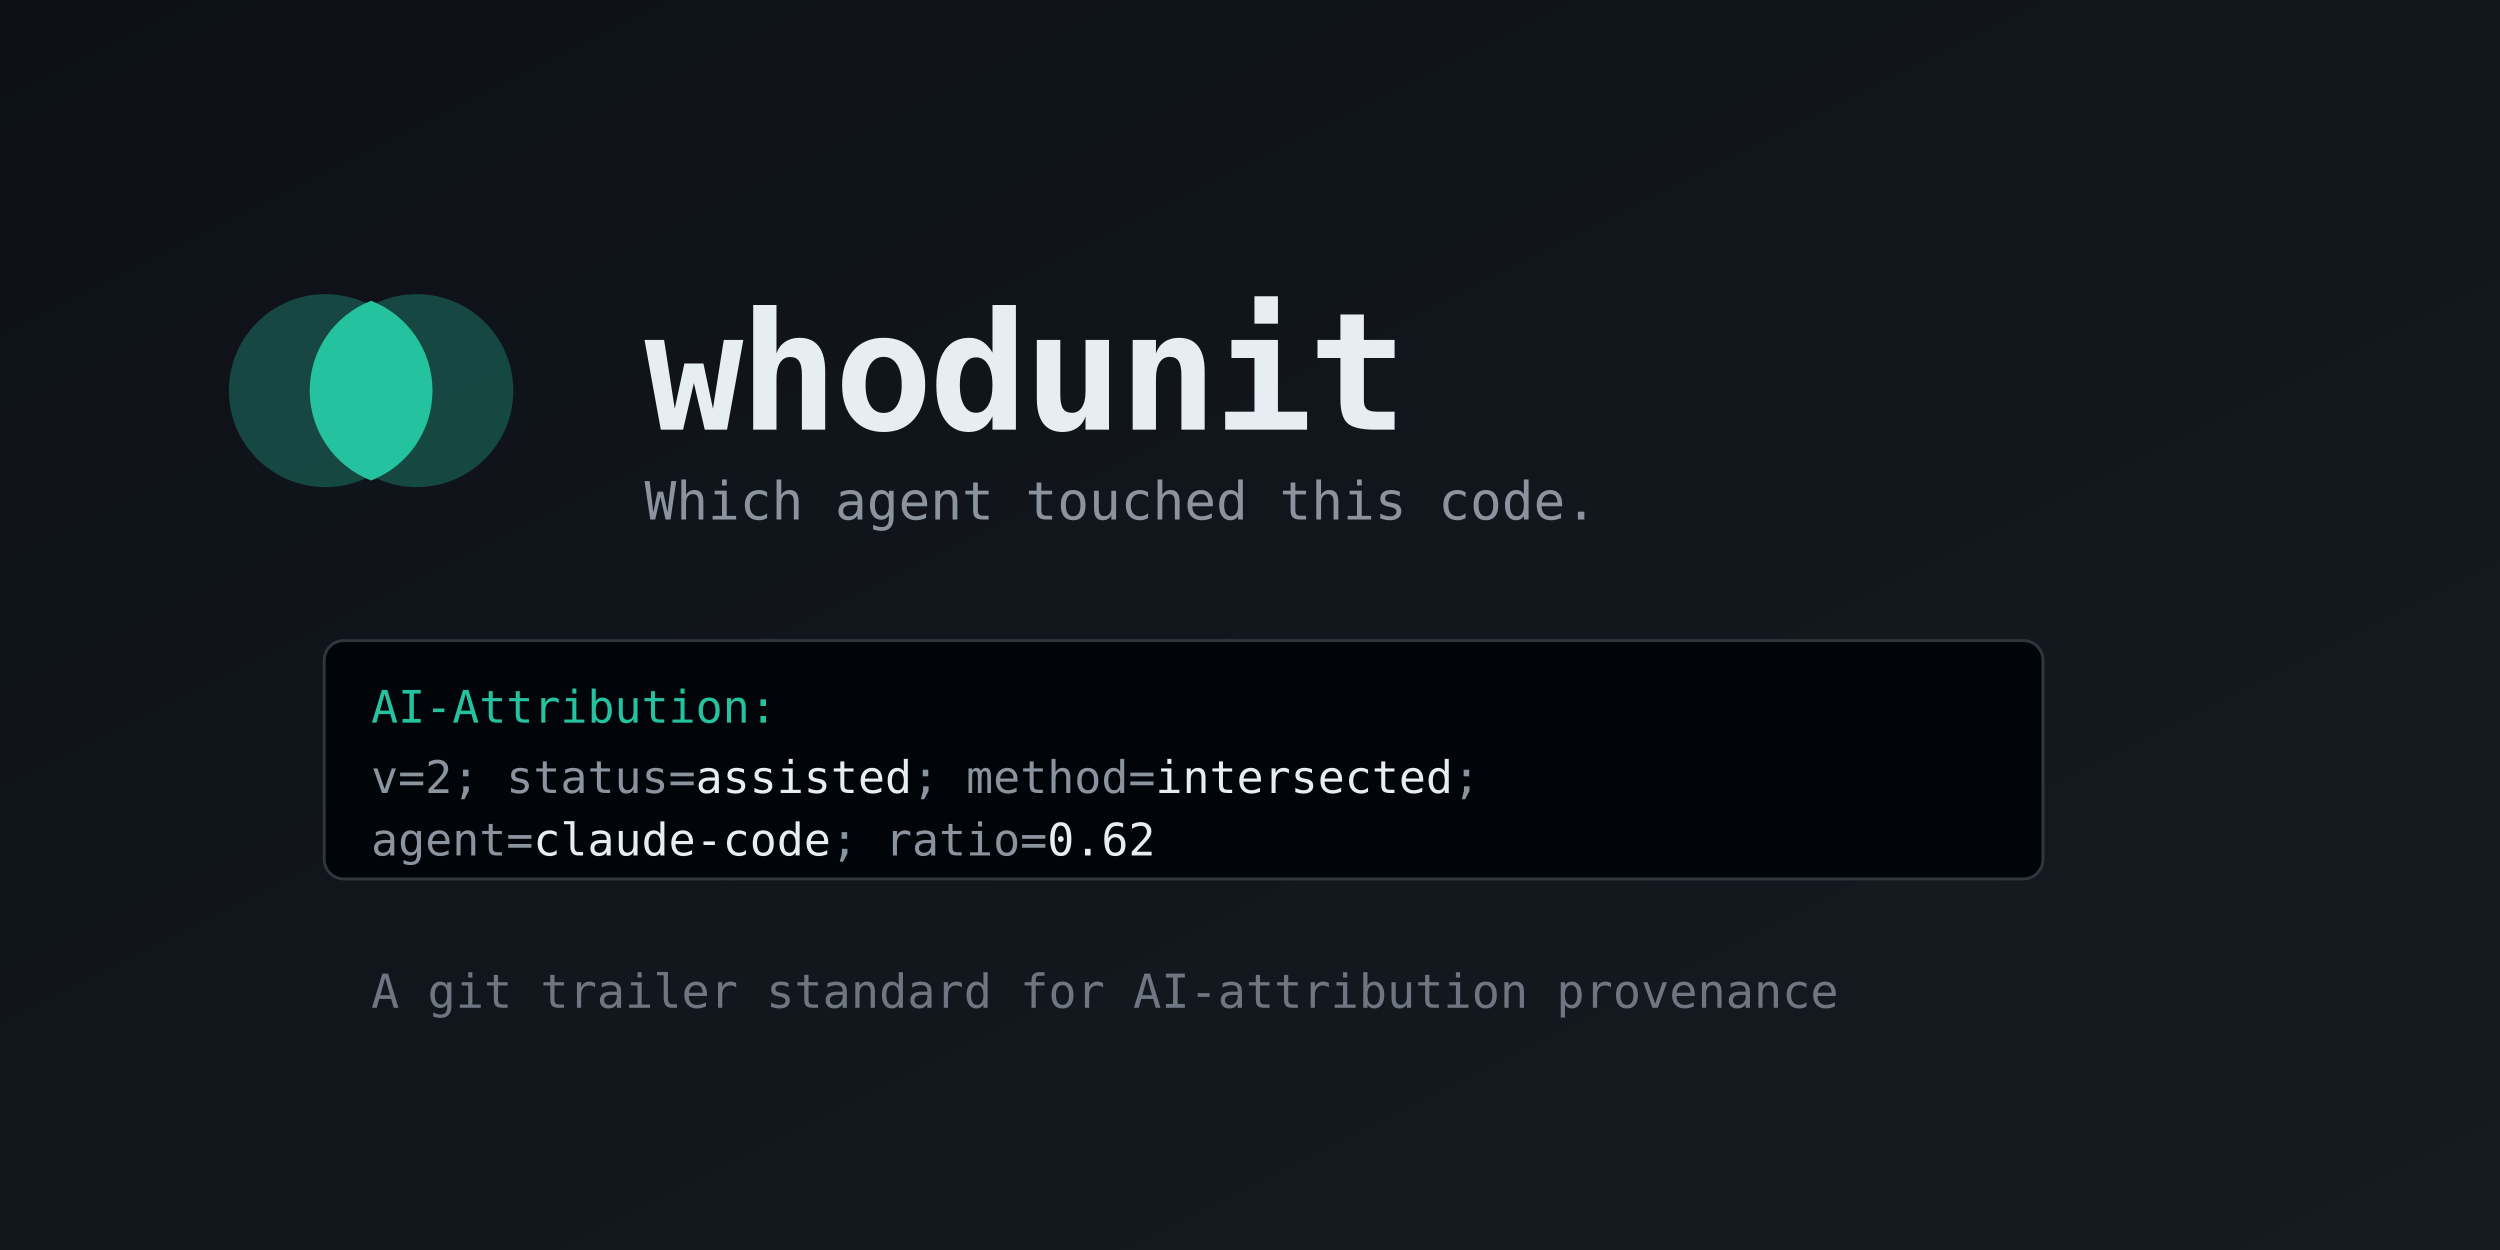
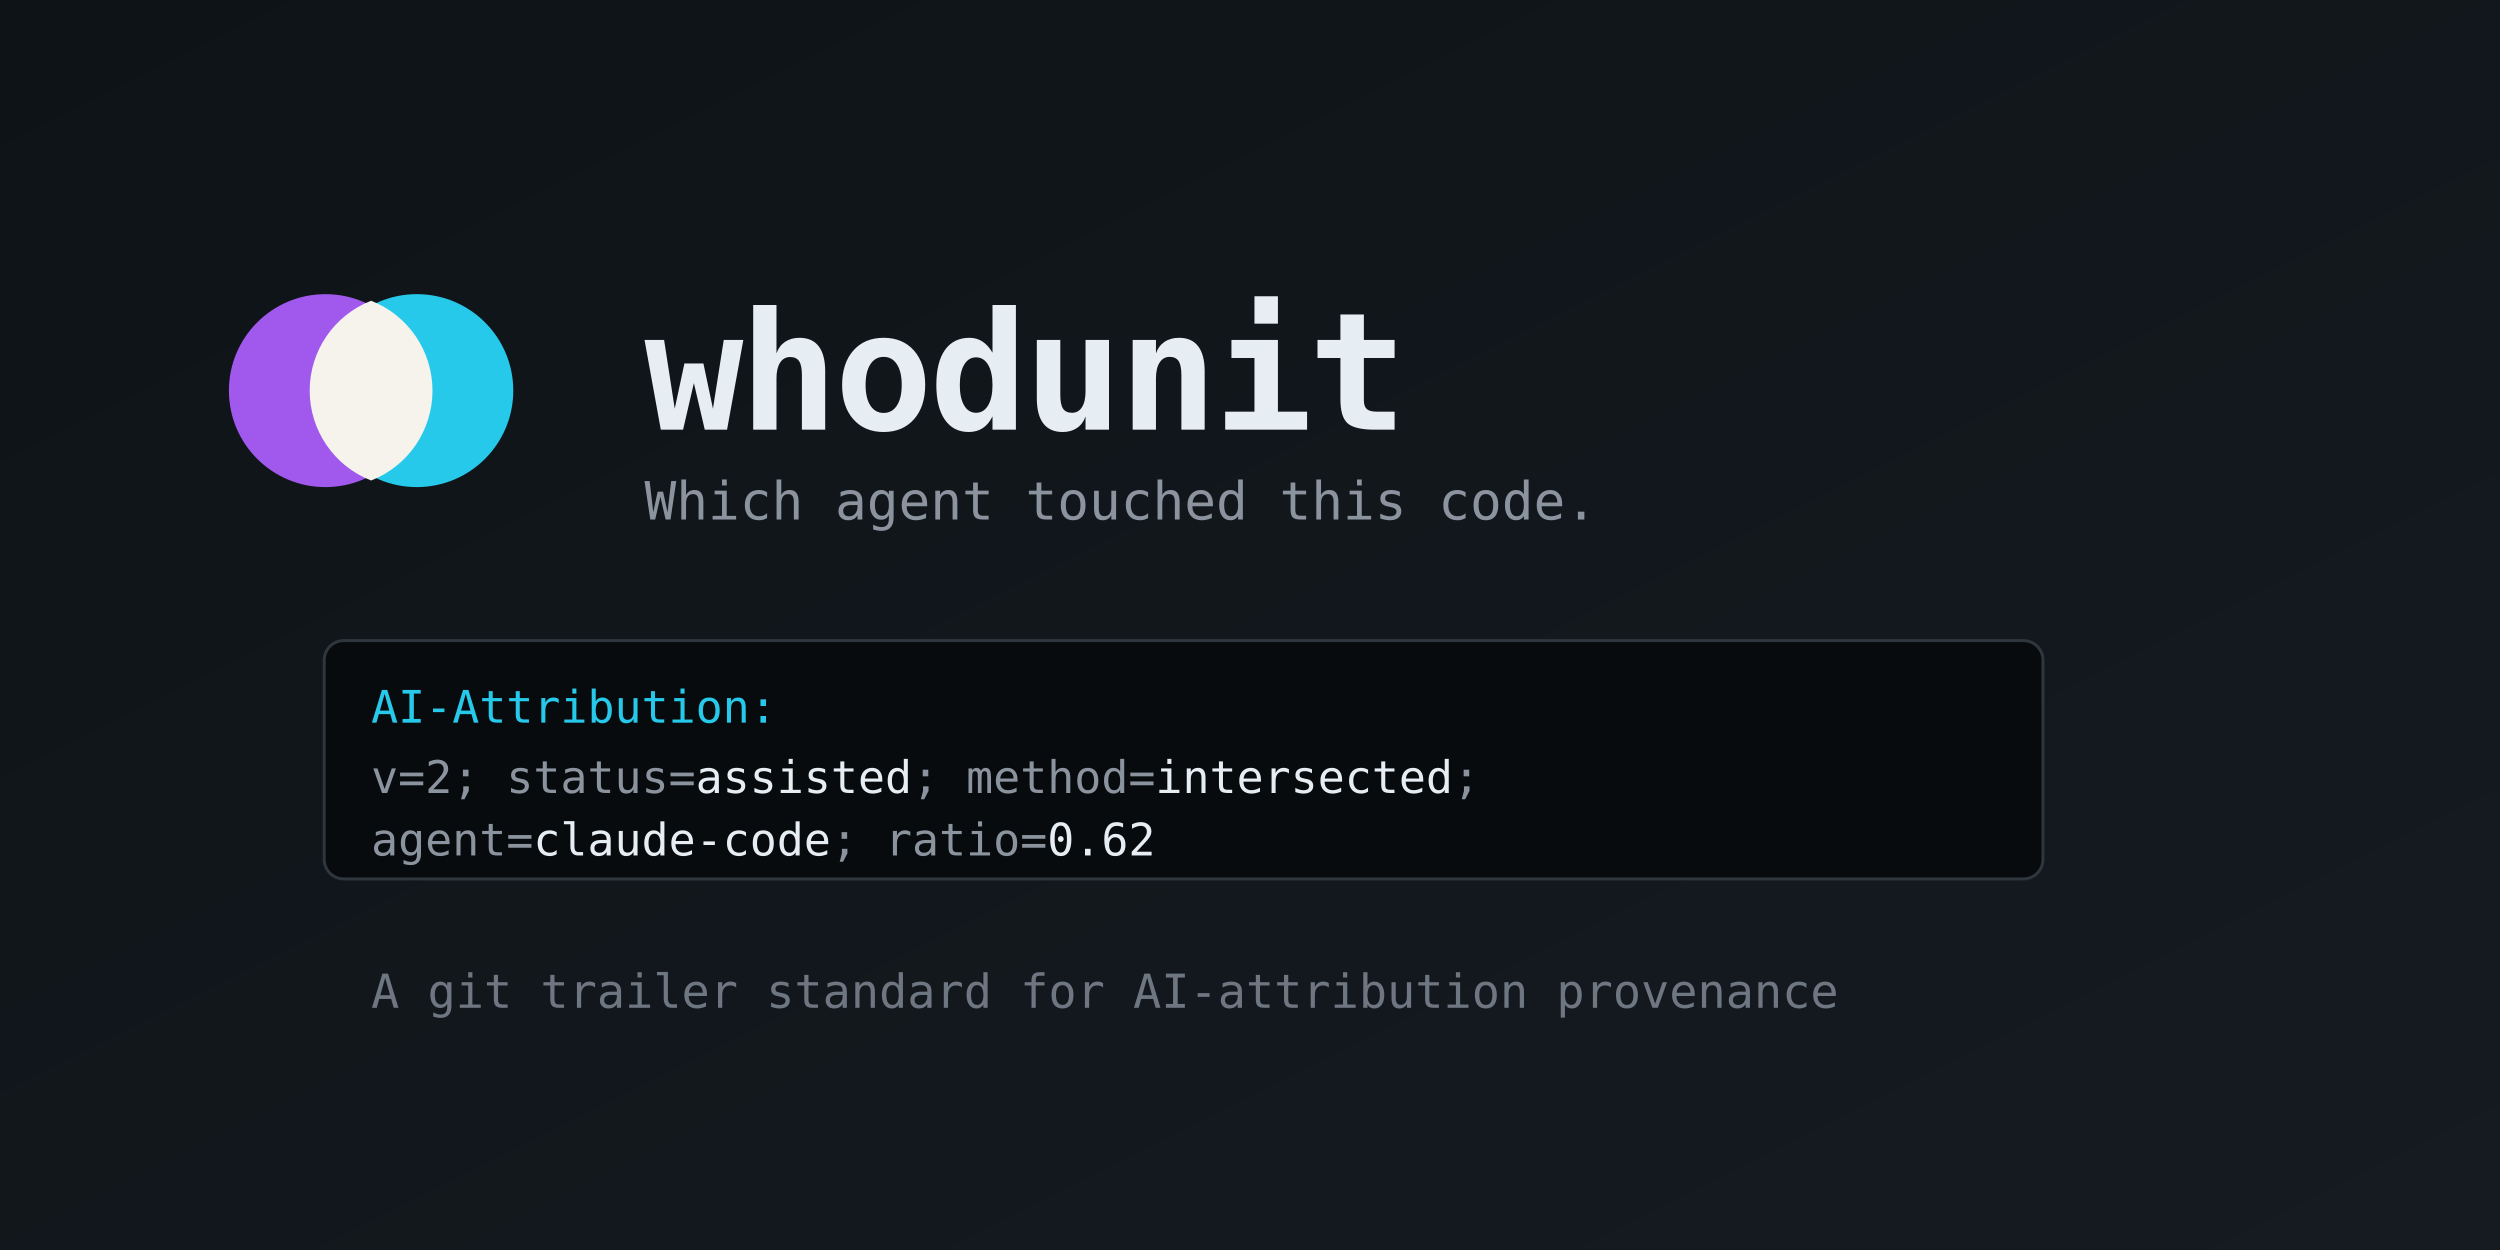
- <svg xmlns="http://www.w3.org/2000/svg" width="1280" height="640" viewBox="0 0 1280 640" font-family="ui-monospace,'SF Mono',SFMono-Regular,Menlo,Consolas,monospace">
+ <svg xmlns="http://www.w3.org/2000/svg" width="1280" height="640" viewBox="0 0 1280 640" font-family="ui-monospace,'SF Mono',Menlo,Consolas,monospace">
  <defs>
    <linearGradient id="bg" x1="0" y1="0" x2="1" y2="1">
-       <stop offset="0" stop-color="#0d1117" />
+       <stop offset="0" stop-color="#0e1317" />
      <stop offset="1" stop-color="#161b22" />
    </linearGradient>
+     <mask id="l">
+       <rect width="1280" height="640" fill="#fff" />
+       <g transform="translate(190,200) scale(2.6) translate(-32,-32)">
+         <rect x="25.5" y="25.9" width="13" height="1.5" rx=".75" fill="#000" />
+         <rect x="25.5" y="31.25" width="9" height="1.5" rx=".75" fill="#000" />
+         <rect x="25.5" y="36.6" width="11.5" height="1.5" rx=".75" fill="#000" />
+       </g>
+     </mask>
  </defs>
  <rect width="1280" height="640" fill="url(#bg)" />
  <g transform="translate(190,200) scale(2.6) translate(-32,-32)">
-     <circle cx="23" cy="32" r="19" fill="#25c2a0" opacity="0.3" />
-     <circle cx="41" cy="32" r="19" fill="#25c2a0" opacity="0.3" />
-     <path d="M32,14.3 A19,19 0 0 1 32,49.7 A19,19 0 0 1 32,14.3 Z" fill="#25c2a0" />
+     <circle cx="23" cy="32" r="19" fill="#a159ed" />
+     <circle cx="41" cy="32" r="19" fill="#26c9ea" />
+     <path d="M32,14.3 A19,19 0 0 1 32,49.7 A19,19 0 0 1 32,14.3 Z" fill="#f5f3ec" mask="url(#l)" />
  </g>
  <text x="330" y="220" font-size="84" font-weight="700" fill="#e6edf3" letter-spacing="-2">whodunit</text>
  <text x="330" y="266" font-size="27" fill="#8b949e">Which agent touched this code.</text>
  <g transform="translate(190,372)">
-     <rect x="-24" y="-44" width="880" height="122" rx="10" fill="#010409" stroke="#30363d" stroke-width="1.5" />
-     <text x="0" y="-2" font-size="23" fill="#25c2a0">AI-Attribution:</text>
+     <rect x="-24" y="-44" width="880" height="122" rx="10" fill="#080b0e" stroke="#30363d" stroke-width="1.5" />
+     <text x="0" y="-2" font-size="23" fill="#26c9ea">AI-Attribution:</text>
    <text x="0" y="34" font-size="23" fill="#8b949e">  v=2; status=<tspan fill="#e6edf3">assisted</tspan>; method=<tspan fill="#e6edf3">intersected</tspan>;</text>
    <text x="0" y="66" font-size="23" fill="#8b949e">  agent=<tspan fill="#e6edf3">claude-code</tspan>; ratio=<tspan fill="#e6edf3">0.62</tspan>
    </text>
  </g>
  <text x="190" y="516" font-size="24" fill="#6e7681">A git trailer standard for AI-attribution provenance</text>
</svg>
